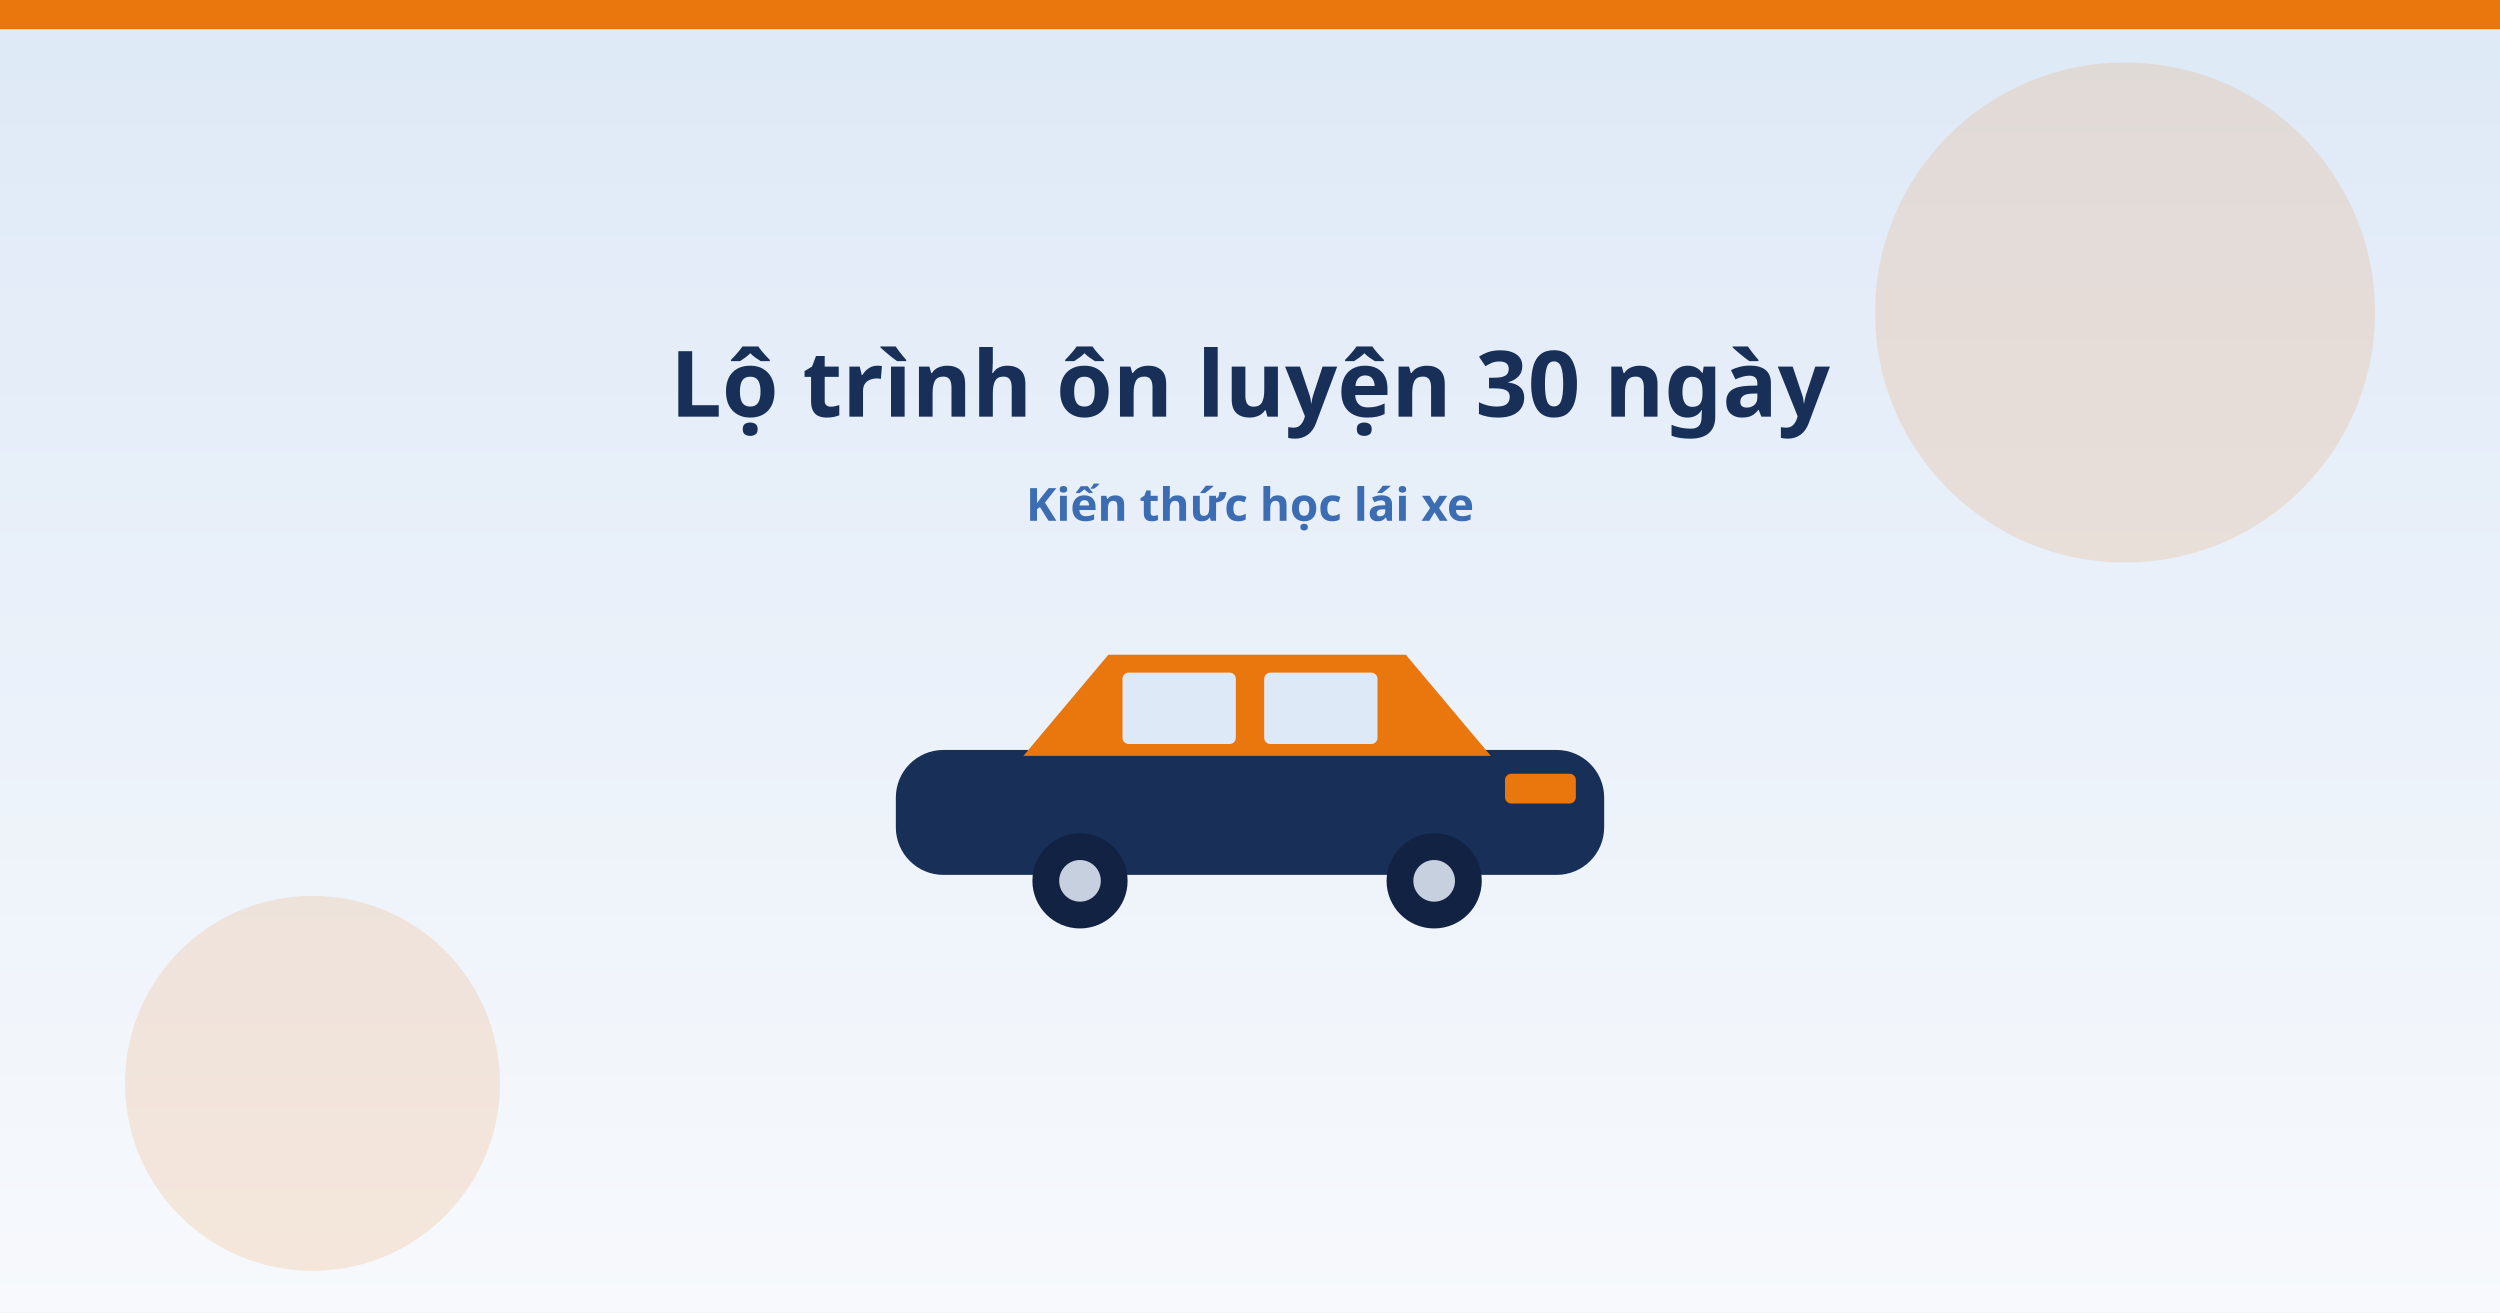
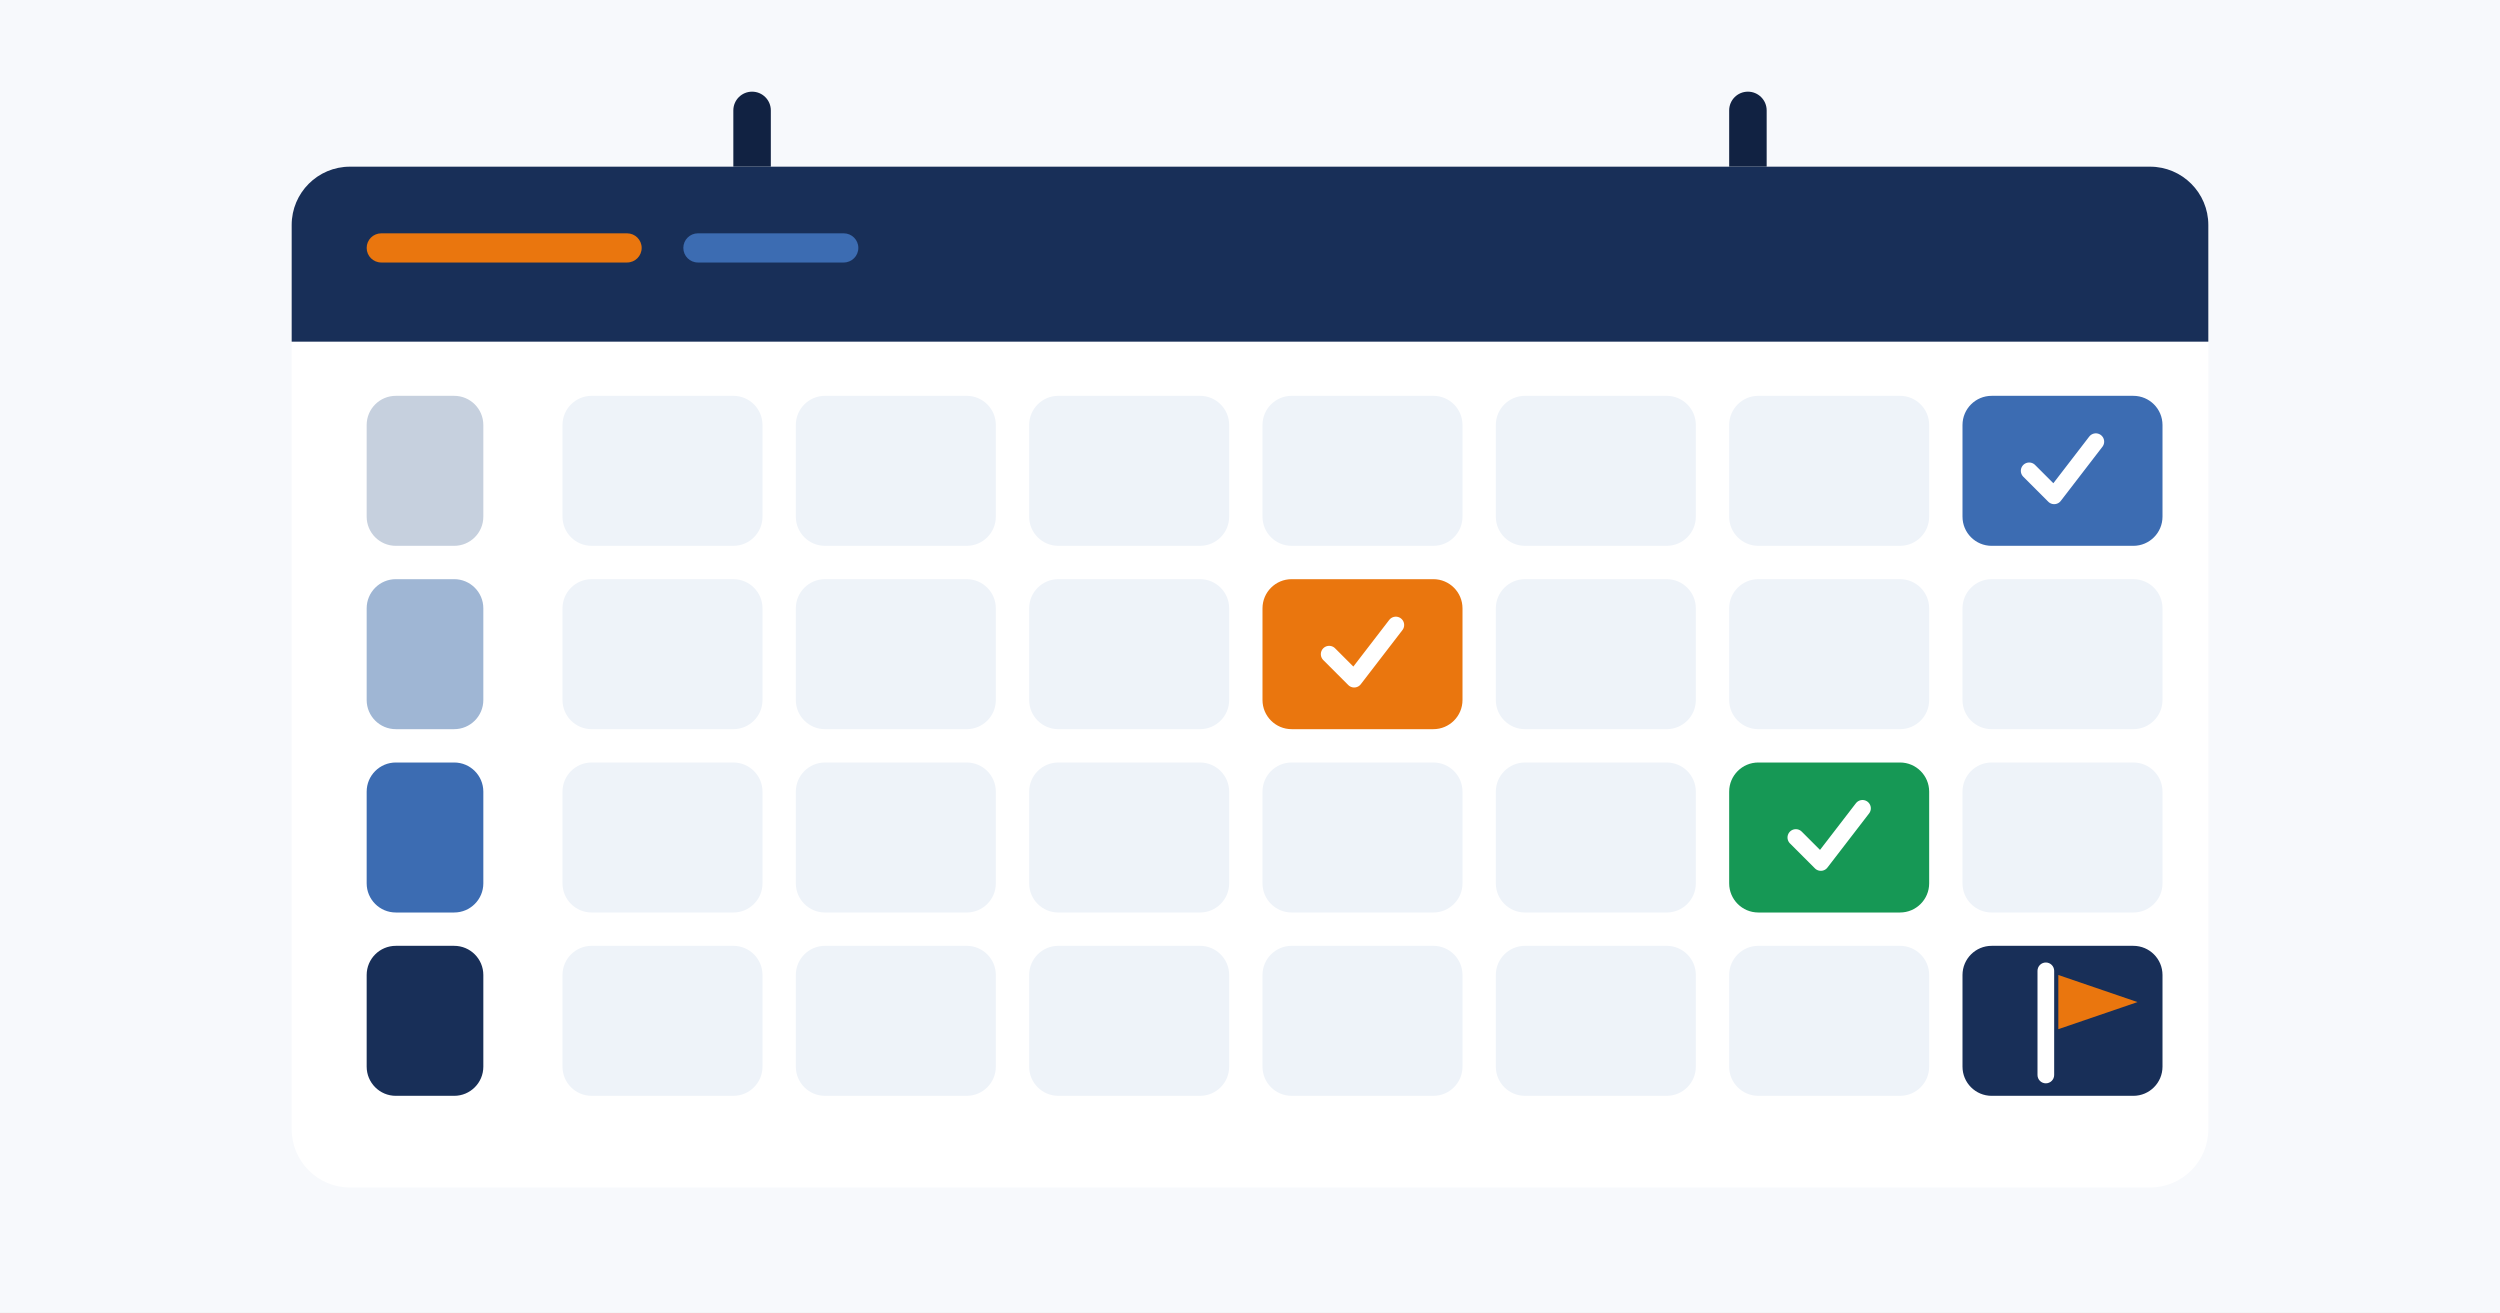
- <svg xmlns="http://www.w3.org/2000/svg" viewBox="0 0 1200 630" width="1200" height="630" role="img" aria-label="Lộ trình ôn luyện 30 ngày">
-   <defs>
-     <linearGradient id="skyGrad" x1="0" y1="0" x2="0" y2="1">
-       <stop offset="0%" stop-color="#DEE9F7" />
-       <stop offset="100%" stop-color="#F7F9FC" />
-     </linearGradient>
-     <linearGradient id="navyGrad" x1="0" y1="0" x2="1" y2="1">
-       <stop offset="0%" stop-color="#182F58" />
-       <stop offset="100%" stop-color="#112242" />
-     </linearGradient>
-   </defs>
-   <rect width="1200" height="630" fill="url(#skyGrad)" />
-   <rect x="0" y="0" width="1200" height="14" fill="#EA760E" />
-   <circle cx="1020" cy="150" r="120" fill="#EA760E" opacity="0.14" />
-   <circle cx="150" cy="520" r="90" fill="#EA760E" opacity="0.14" />
-   <g transform="translate(430 300)">
-     <rect x="0" y="59.976" width="340" height="59.976" rx="22.848" fill="#182F58" />
-     <path d="M 61.2 62.832 L 102 14.28 L 244.8 14.28 L 285.6 62.832 Z" fill="#EA760E" />
-     <rect x="108.8" y="22.848" width="54.4" height="34.272" rx="3" fill="#DEE9F7" />
-     <rect x="176.8" y="22.848" width="54.4" height="34.272" rx="3" fill="#DEE9F7" />
-     <circle cx="88.4" cy="122.808" r="22.848" fill="#112242" />
-     <circle cx="88.4" cy="122.808" r="9.996" fill="#C6D0DE" />
-     <circle cx="258.4" cy="122.808" r="22.848" fill="#112242" />
-     <circle cx="258.4" cy="122.808" r="9.996" fill="#C6D0DE" />
-     <rect x="292.4" y="71.4" width="34" height="14.28" rx="3" fill="#EA760E" />
-   </g>
-   <text x="600" y="200" text-anchor="middle" font-family="system-ui, sans-serif" font-size="44" font-weight="700" fill="#182F58">Lộ trình ôn luyện 30 ngày</text>
-   <text x="600" y="250" text-anchor="middle" font-family="system-ui, sans-serif" font-size="22" font-weight="600" fill="#3C6CB2">Kiến thức học lái xe</text>
+ <svg xmlns="http://www.w3.org/2000/svg" viewBox="0 0 1200 630" width="1200" height="630" role="img" aria-label="Tờ lịch bốn tuần, mỗi tuần một hàng bảy ô; bốn ngày cột mốc được tô màu và ngày cuối cùng cắm cờ">
+   <rect width="1200" height="630" fill="#F7F9FC" />
+   <rect x="352" y="44" width="18" height="54" rx="9" fill="#112242" />
+   <rect x="830" y="44" width="18" height="54" rx="9" fill="#112242" />
+   <rect x="140" y="80" width="920" height="490" rx="28" fill="#FFFFFF" />
+   <path d="M140 108a28 28 0 0 1 28-28h864a28 28 0 0 1 28 28v56H140z" fill="#182F58" />
+   <rect x="176" y="112" width="132" height="14" rx="7" fill="#EA760E" />
+   <rect x="328" y="112" width="84" height="14" rx="7" fill="#3C6CB2" />
+   <rect x="176" y="190" width="56" height="72" rx="14" fill="#C6D0DE" />
+   <rect x="176" y="278" width="56" height="72" rx="14" fill="#9FB6D4" />
+   <rect x="176" y="366" width="56" height="72" rx="14" fill="#3C6CB2" />
+   <rect x="176" y="454" width="56" height="72" rx="14" fill="#182F58" />
+   <rect x="270" y="190" width="96" height="72" rx="14" fill="#EEF3F9" />
+   <rect x="382" y="190" width="96" height="72" rx="14" fill="#EEF3F9" />
+   <rect x="494" y="190" width="96" height="72" rx="14" fill="#EEF3F9" />
+   <rect x="606" y="190" width="96" height="72" rx="14" fill="#EEF3F9" />
+   <rect x="718" y="190" width="96" height="72" rx="14" fill="#EEF3F9" />
+   <rect x="830" y="190" width="96" height="72" rx="14" fill="#EEF3F9" />
+   <rect x="942" y="190" width="96" height="72" rx="14" fill="#3C6CB2" />
+   <path d="M974 226 L986 238 L1006 212" fill="none" stroke="#FFFFFF" stroke-width="8" stroke-linecap="round" stroke-linejoin="round" />
+   <rect x="270" y="278" width="96" height="72" rx="14" fill="#EEF3F9" />
+   <rect x="382" y="278" width="96" height="72" rx="14" fill="#EEF3F9" />
+   <rect x="494" y="278" width="96" height="72" rx="14" fill="#EEF3F9" />
+   <rect x="606" y="278" width="96" height="72" rx="14" fill="#EA760E" />
+   <path d="M638 314 L650 326 L670 300" fill="none" stroke="#FFFFFF" stroke-width="8" stroke-linecap="round" stroke-linejoin="round" />
+   <rect x="718" y="278" width="96" height="72" rx="14" fill="#EEF3F9" />
+   <rect x="830" y="278" width="96" height="72" rx="14" fill="#EEF3F9" />
+   <rect x="942" y="278" width="96" height="72" rx="14" fill="#EEF3F9" />
+   <rect x="270" y="366" width="96" height="72" rx="14" fill="#EEF3F9" />
+   <rect x="382" y="366" width="96" height="72" rx="14" fill="#EEF3F9" />
+   <rect x="494" y="366" width="96" height="72" rx="14" fill="#EEF3F9" />
+   <rect x="606" y="366" width="96" height="72" rx="14" fill="#EEF3F9" />
+   <rect x="718" y="366" width="96" height="72" rx="14" fill="#EEF3F9" />
+   <rect x="830" y="366" width="96" height="72" rx="14" fill="#169855" />
+   <path d="M862 402 L874 414 L894 388" fill="none" stroke="#FFFFFF" stroke-width="8" stroke-linecap="round" stroke-linejoin="round" />
+   <rect x="942" y="366" width="96" height="72" rx="14" fill="#EEF3F9" />
+   <rect x="270" y="454" width="96" height="72" rx="14" fill="#EEF3F9" />
+   <rect x="382" y="454" width="96" height="72" rx="14" fill="#EEF3F9" />
+   <rect x="494" y="454" width="96" height="72" rx="14" fill="#EEF3F9" />
+   <rect x="606" y="454" width="96" height="72" rx="14" fill="#EEF3F9" />
+   <rect x="718" y="454" width="96" height="72" rx="14" fill="#EEF3F9" />
+   <rect x="830" y="454" width="96" height="72" rx="14" fill="#EEF3F9" />
+   <rect x="942" y="454" width="96" height="72" rx="14" fill="#182F58" />
+   <rect x="978" y="462" width="8" height="58" rx="4" fill="#FFFFFF" />
+   <path d="M988 468 L1026 481 L988 494 Z" fill="#EA760E" />
</svg>
